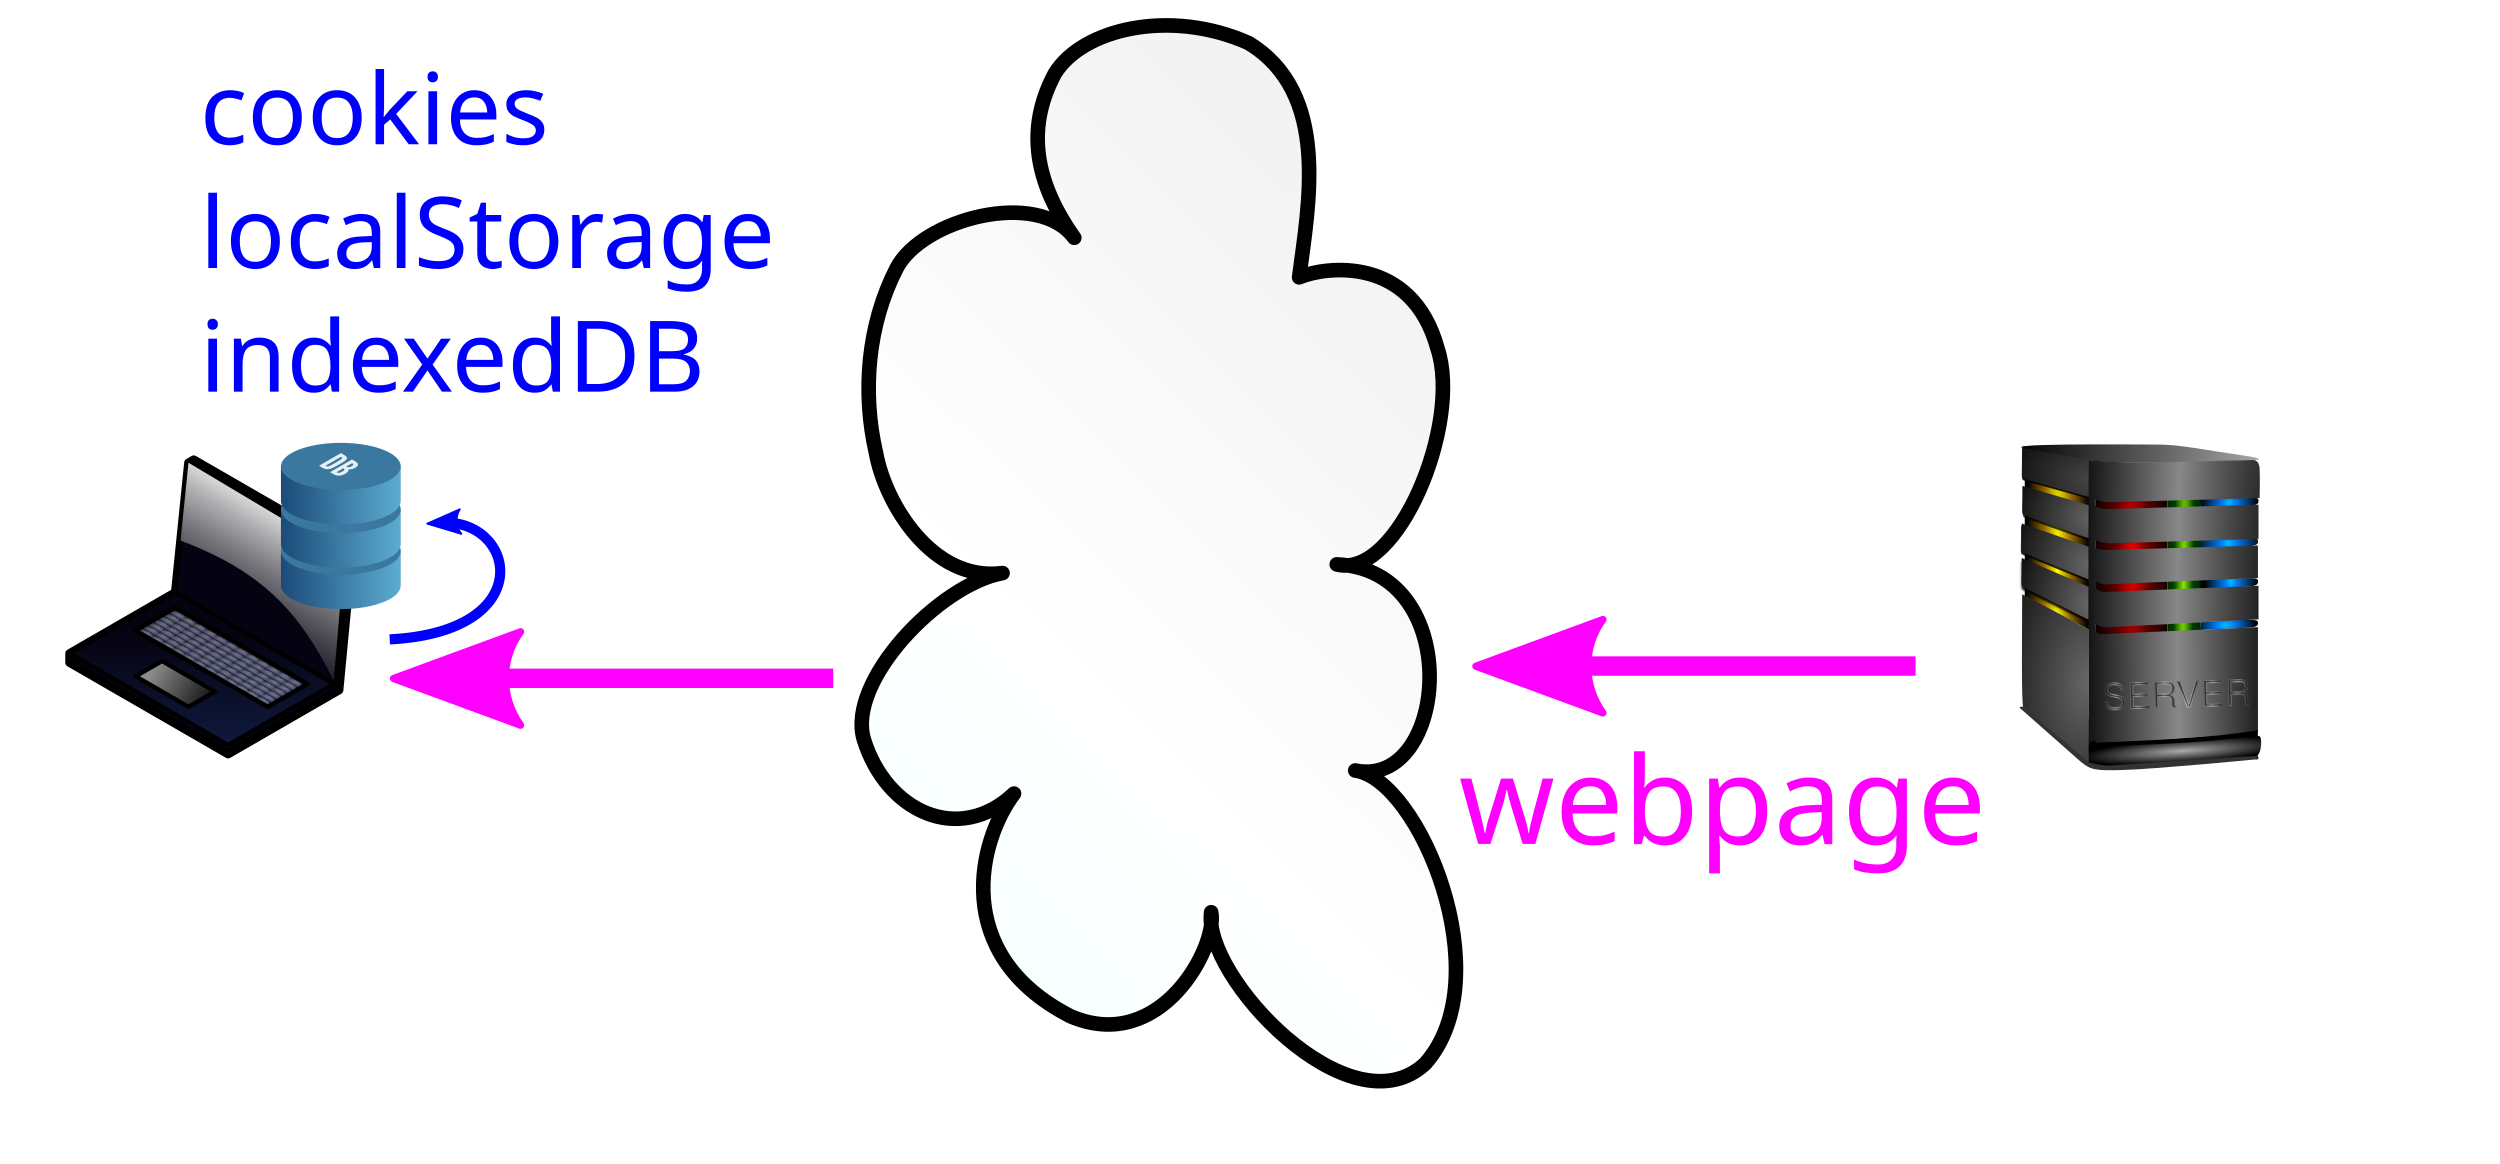
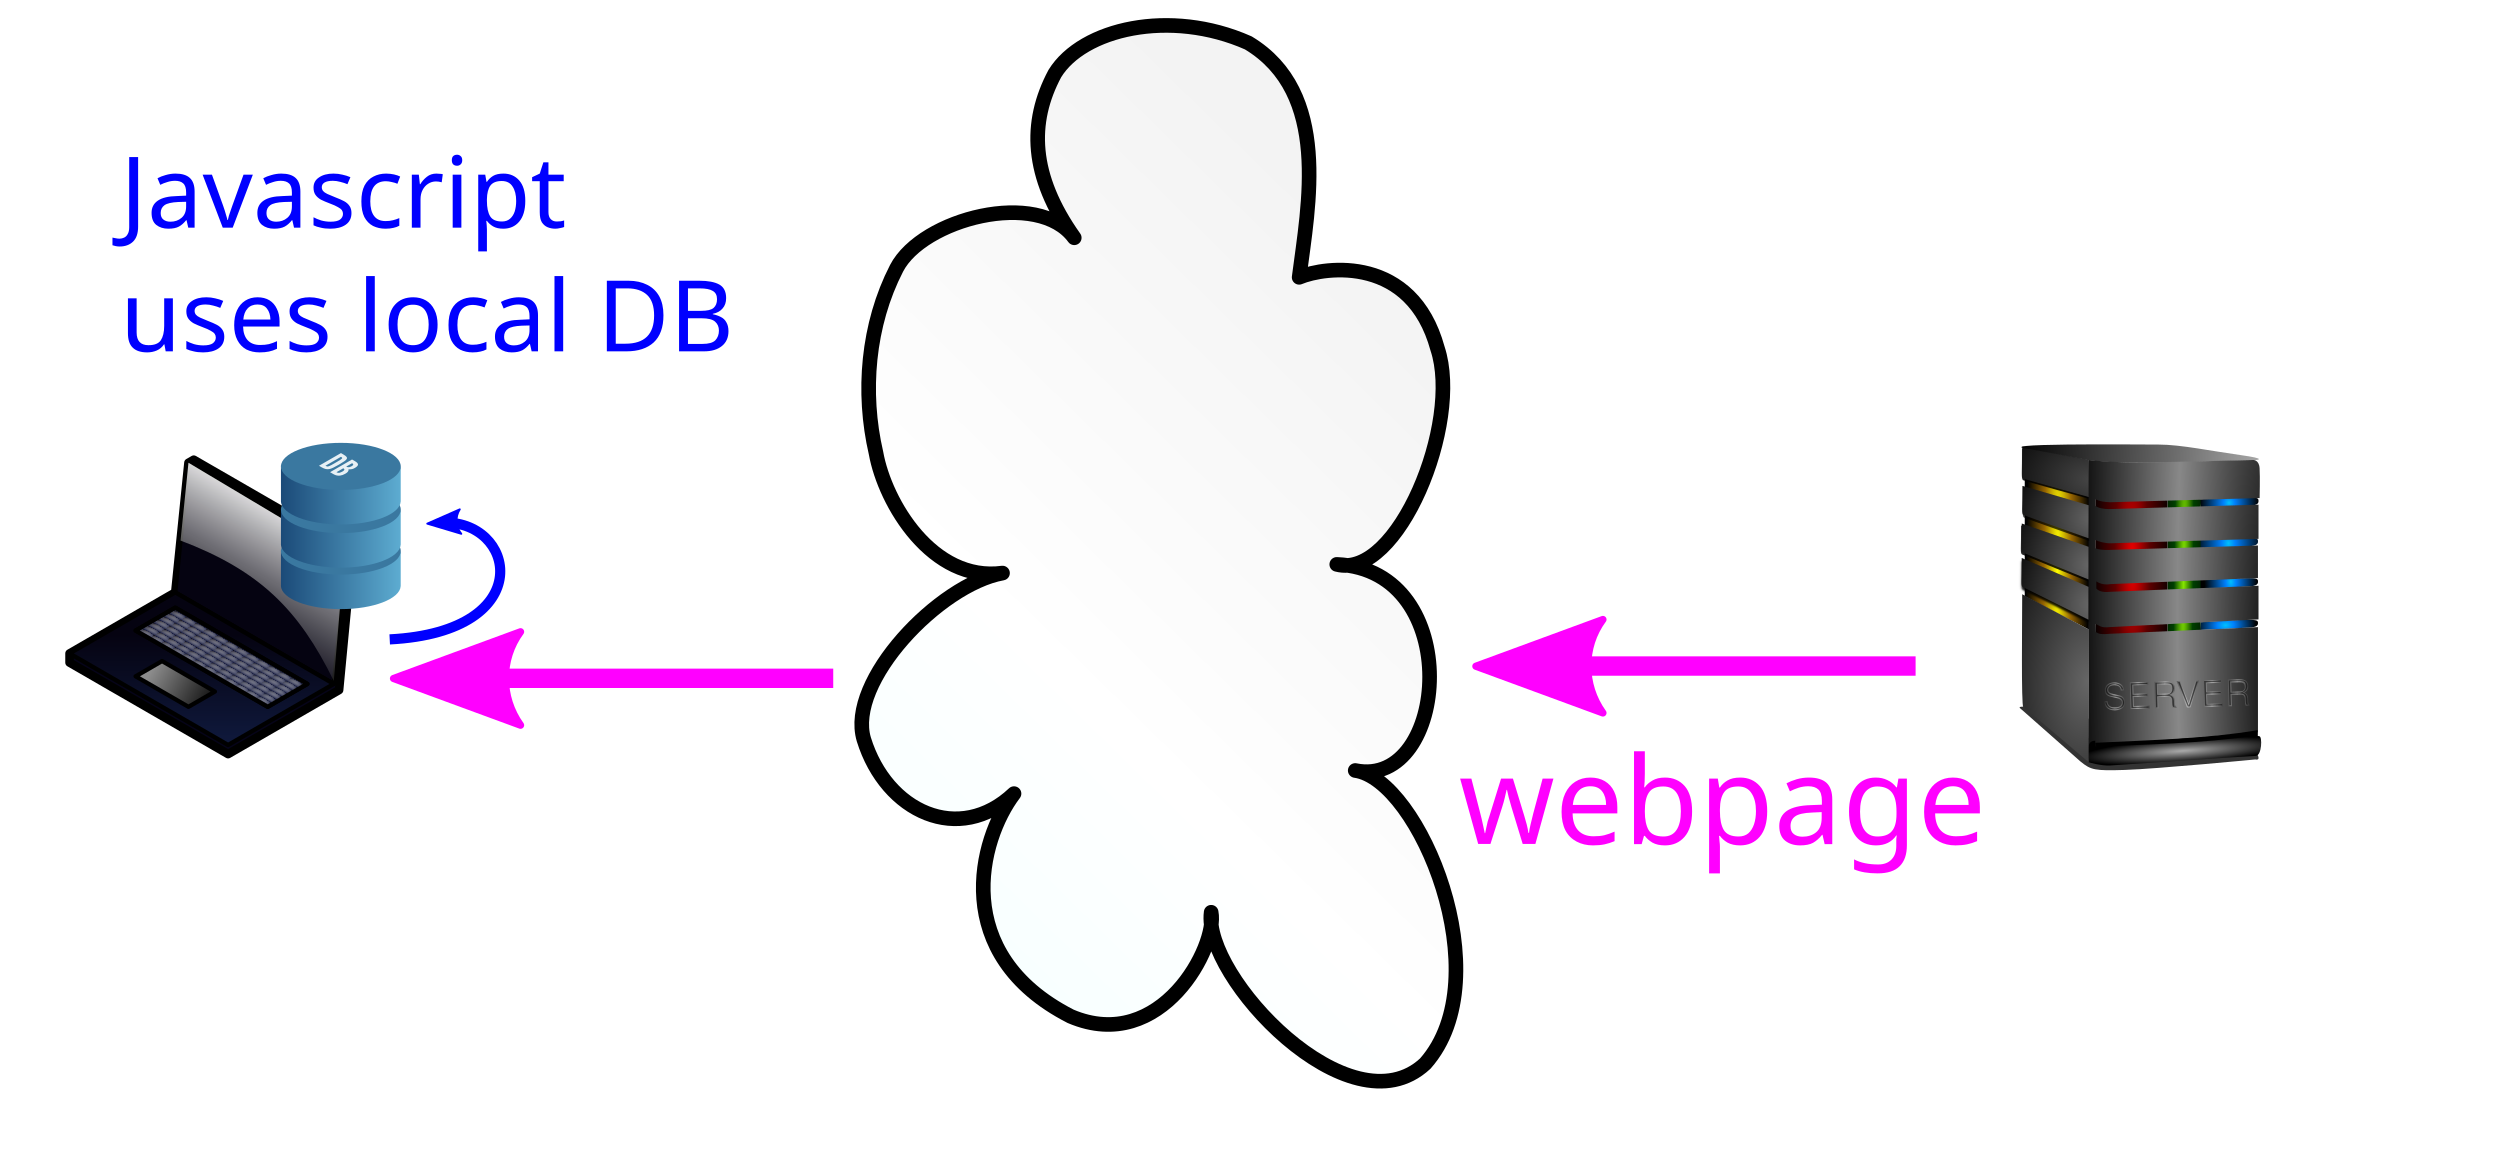
<svg xmlns="http://www.w3.org/2000/svg" xmlns:xlink="http://www.w3.org/1999/xlink" width="184.279mm" height="85.78mm" viewBox="0 0 184.279 85.78" version="1.1" id="svg1294">
  <defs id="defs1288">
    <marker orient="auto" refY="0.0" refX="0.0" id="Arrow2Lend" style="overflow:visible;">
      <path id="path4853" style="fill-rule:evenodd;stroke-width:0.625;stroke-linejoin:round;stroke:#0000ff;stroke-opacity:1;fill:#0000ff;fill-opacity:1" d="M 8.719,4.034 L -2.207,0.016 L 8.719,-4.002 C 6.973,-1.63 6.983,1.616 8.719,4.034 z " transform="scale(1.1) rotate(180) translate(1,0)" />
    </marker>
    <marker orient="auto" refY="0.0" refX="0.0" id="Arrow2Mend" style="overflow:visible;">
      <path id="path4859" style="fill-rule:evenodd;stroke-width:0.625;stroke-linejoin:round;stroke:#0000ff;stroke-opacity:1;fill:#0000ff;fill-opacity:1" d="M 8.719,4.034 L -2.207,0.016 L 8.719,-4.002 C 6.973,-1.63 6.983,1.616 8.719,4.034 z " transform="scale(0.6) rotate(180) translate(0,0)" />
    </marker>
    <marker style="overflow:visible" id="marker5420" refX="0" refY="0" orient="auto">
      <path transform="scale(-0.6)" d="M 8.719,4.034 -2.207,0.016 8.719,-4.002 c -1.745,2.372 -1.735,5.617 -6e-7,8.035 z" style="fill:#0000ff;fill-opacity:1;fill-rule:evenodd;stroke:#0000ff;stroke-width:0.625;stroke-linejoin:round;stroke-opacity:1" id="path5418" />
    </marker>
    <marker orient="auto" refY="0" refX="0" id="Arrow2Send" style="overflow:visible">
      <path id="path4865" style="fill:#0000ff;fill-opacity:1;fill-rule:evenodd;stroke:#0000ff;stroke-width:0.625;stroke-linejoin:round;stroke-opacity:1" d="M 8.719,4.034 -2.207,0.016 8.719,-4.002 c -1.745,2.372 -1.735,5.617 -6e-7,8.035 z" transform="matrix(-0.3,0,0,-0.3,0.69,0)" />
    </marker>
    <linearGradient id="linearGradient30038" y2="737.02" gradientUnits="userSpaceOnUse" x2="470" gradientTransform="matrix(0.47131,0,0,0.47131,8046.6,409.49)" y1="737.02" x1="175.72">
      <stop id="stop12003" stop-color="#1b4a78" offset="0" />
      <stop id="stop12005" stop-color="#5dacd1" offset="1" />
    </linearGradient>
    <linearGradient id="linearGradient854" y2="25.732" gradientUnits="userSpaceOnUse" y1="79.134" gradientTransform="matrix(0,-1.141871,0.6509259,0,71.63098,90.33182)" x2="-31.204" x1="64.419">
      <stop id="stop913" style="stop-color:#f3f3f3" offset="0" />
      <stop id="stop855" style="stop-color:#ffffff" offset=".377" />
      <stop id="stop914" style="stop-color:#e6ffff" offset="1" />
    </linearGradient>
    <radialGradient id="radialGradient18549" gradientUnits="userSpaceOnUse" cy="359.04" cx="-141.51" gradientTransform="matrix(0.18271,-17.529,0.96833,0.010096,-589.8,-2081.9)" r="15.346">
      <stop id="stop14248" style="stop-color:#ffff00" offset="0" />
      <stop id="stop14254" style="stop-color:#986601" offset=".434" />
      <stop id="stop14250" style="stop-color:#000000" offset="1" />
    </radialGradient>
    <radialGradient id="radialGradient18546" xlink:href="#linearGradient17308" gradientUnits="userSpaceOnUse" cy="292.56" cx="-147.58" gradientTransform="matrix(1,0,0,1.0316,-38.644,68.261)" r="14.04" />
    <linearGradient id="linearGradient17308">
      <stop id="stop17310" style="stop-color:#00c0fc" offset="0" />
      <stop id="stop17312" style="stop-color:#0080fc" offset=".196" />
      <stop id="stop17314" style="stop-color:#000000" offset="1" />
    </linearGradient>
    <radialGradient id="radialGradient18543" xlink:href="#linearGradient17308" gradientUnits="userSpaceOnUse" cy="311.83" cx="-147.83" gradientTransform="matrix(1.1674,-0.029862,0.040228,1.5726,-26.448,-105.45)" r="14.04" />
    <radialGradient id="radialGradient18540" xlink:href="#linearGradient17308" gradientUnits="userSpaceOnUse" cy="331.56" cx="-125.82" gradientTransform="matrix(-0.89999,0.048949,-0.078972,-1.452,-272.44,895.22)" r="14.04" />
    <radialGradient id="radialGradient18537" gradientUnits="userSpaceOnUse" cy="351.64" cx="-149.23" gradientTransform="matrix(1.0544,-0.043288,0.030509,0.74313,-41.254,160.6)" r="13.806">
      <stop id="stop17298" style="stop-color:#00c0fc" offset="0" />
      <stop id="stop17304" style="stop-color:#0080fc" offset=".277" />
      <stop id="stop17300" style="stop-color:#000000" offset="1" />
    </radialGradient>
    <radialGradient id="radialGradient18534" gradientUnits="userSpaceOnUse" cy="412.35" cx="-189.47" gradientTransform="matrix(1.178,-0.078134,0.0094385,0.1424,10.848,414.69)" r="41.651">
      <stop id="stop17290" style="stop-color:#aaaaaa" offset="0" />
      <stop id="stop17292" style="stop-color:#000000" offset="1" />
    </radialGradient>
    <filter style="color-interpolation-filters:sRGB" id="filter14262">
      <feGaussianBlur id="feGaussianBlur14264" stdDeviation="0.34" />
    </filter>
    <radialGradient id="radialGradient18530" gradientUnits="userSpaceOnUse" cy="324.37" cx="-130.23" gradientTransform="matrix(0.15995,-2.1979,3.1554,0.22963,-1254.4,-1.7423)" r="15.963">
      <stop id="stop13408" style="stop-color:#464646" offset="0" />
      <stop id="stop13410" style="stop-color:#000000" offset="1" />
    </radialGradient>
    <linearGradient id="linearGradient18527" y2="371.94" gradientUnits="userSpaceOnUse" x2="500.93" gradientTransform="matrix(0.68832,0,0,0.68832,-506.69,93.124)" y1="362.3" x1="318.78">
      <stop id="stop13442" stop-color="#4d4d4d" style="stop-color:#000000" offset="0" />
      <stop id="stop13444" stop-color="#b4b4b4" offset="1" />
    </linearGradient>
    <radialGradient id="radialGradient18524" gradientUnits="userSpaceOnUse" cy="368.74" cx="-75.592" gradientTransform="matrix(0.50981,-45.409,1.7358,0.019487,-809.4,-3033.9)" r="7.886">
      <stop id="stop14236" style="stop-color:#88e800" offset="0" />
      <stop id="stop14242" style="stop-color:#004000" offset=".336" />
      <stop id="stop14238" style="stop-color:#000000" offset="1" />
    </radialGradient>
    <radialGradient id="radialGradient18521" gradientUnits="userSpaceOnUse" cy="363.12" cx="-101.24" gradientTransform="matrix(1.1262,-0.0094613,0.0589,7.0108,-139.67,-2148.9)" r="17.211">
      <stop id="stop14216" style="stop-color:#f40000" offset="0" />
      <stop id="stop14244" style="stop-color:#5c0000" offset=".434" />
      <stop id="stop14218" style="stop-color:#000000" offset="1" />
    </radialGradient>
    <radialGradient id="radialGradient18518" gradientUnits="userSpaceOnUse" cy="434.29" cx="-78.293" gradientTransform="matrix(-0.26975,-17.278,2.4341,-0.037973,-1239,-874.72)" r="40.849">
      <stop id="stop13434" style="stop-color:#000000" offset="0" />
      <stop id="stop13436" style="stop-color:#888888" offset=".5" />
      <stop id="stop13438" style="stop-color:#000000" offset="1" />
    </radialGradient>
    <filter style="color-interpolation-filters:sRGB" id="filter14274">
      <feGaussianBlur id="feGaussianBlur14276" stdDeviation="0.344" />
    </filter>
    <radialGradient id="radialGradient18514" xlink:href="#linearGradient13414" gradientUnits="userSpaceOnUse" cy="343.33" cx="-128.03" gradientTransform="matrix(-0.055743,-2.5758,2.7847,-0.060264,-1214,68.43)" r="15.832" />
    <linearGradient id="linearGradient13414">
      <stop id="stop13416" style="stop-color:#666666" offset="0" />
      <stop id="stop13430" style="stop-color:#333333" offset=".5" />
      <stop id="stop13418" style="stop-color:#000000" offset="1" />
    </linearGradient>
    <filter style="color-interpolation-filters:sRGB" id="filter14286">
      <feGaussianBlur id="feGaussianBlur14288" stdDeviation="0.297" />
    </filter>
    <radialGradient id="radialGradient18510" xlink:href="#linearGradient13414" gradientUnits="userSpaceOnUse" cy="362.38" cx="-127.8" gradientTransform="matrix(0.047757,-3.1357,2.752,0.041914,-1244,-16.34)" r="15.97" />
    <filter style="color-interpolation-filters:sRGB" id="filter14314">
      <feGaussianBlur id="feGaussianBlur14316" stdDeviation="0.683" />
    </filter>
    <radialGradient id="radialGradient18506" xlink:href="#linearGradient13414" gradientUnits="userSpaceOnUse" cy="382.7" cx="-137.59" gradientTransform="matrix(0.0058138,-3.4649,2.7133,0.0045528,-1290.2,-59.893)" r="15.97" />
    <radialGradient id="radialGradient18503" xlink:href="#linearGradient13414" gradientUnits="userSpaceOnUse" cy="419.86" cx="-131.75" gradientTransform="matrix(0.36637,-6.3693,3.5179,0.20236,-1682.1,-469.14)" r="15.965" />
    <linearGradient id="linearGradient18499" y2="387.13" xlink:href="#linearGradient17870" gradientUnits="userSpaceOnUse" x2="-207.22" gradientTransform="translate(-38.644,77.517)" y1="387.28" x1="-196.58" />
    <linearGradient id="linearGradient17870">
      <stop id="stop17872" style="stop-color:#333333" offset="0" />
      <stop id="stop17878" style="stop-color:#eeeeee" offset=".5" />
      <stop id="stop17874" style="stop-color:#333333" offset="1" />
    </linearGradient>
    <linearGradient id="linearGradient18496" y2="384.3" xlink:href="#linearGradient17870" gradientUnits="userSpaceOnUse" x2="-185.41" gradientTransform="translate(-38.644,77.517)" y1="384.3" x1="-196.57" />
    <linearGradient id="linearGradient18493" y2="384.01" xlink:href="#linearGradient17870" gradientUnits="userSpaceOnUse" x2="-172.62" gradientTransform="translate(-38.644,77.517)" y1="383.94" x1="-183.88" />
    <linearGradient id="linearGradient18490" y2="380.14" xlink:href="#linearGradient17870" gradientUnits="userSpaceOnUse" x2="-161.48" gradientTransform="translate(-38.644,77.517)" y1="379.99" x1="-172.43" />
    <linearGradient id="linearGradient18487" y2="382.86" xlink:href="#linearGradient17870" gradientUnits="userSpaceOnUse" x2="-150.27" gradientTransform="translate(-38.644,77.517)" y1="382.86" x1="-161.12" />
    <linearGradient id="linearGradient18484" y2="383.03" xlink:href="#linearGradient17870" gradientUnits="userSpaceOnUse" x2="-137.63" gradientTransform="translate(-38.644,77.517)" y1="383.03" x1="-149.58" />
    <linearGradient id="linearGradient3725" y2="1070.1" gradientUnits="userSpaceOnUse" x2="583.03" y1="909.61" x1="583.03">
      <stop id="stop3721" stop-color="#050311" offset="0" />
      <stop id="stop3723" stop-color="#121f48" offset="1" />
    </linearGradient>
    <linearGradient id="linearGradient3733" y2="981.5" gradientUnits="userSpaceOnUse" x2="552.35" y1="946.06" x1="490.98">
      <stop id="stop3283" stop-color="#8c8c8c" offset="0" />
      <stop id="stop3285" stop-color="#1d1d1d" offset="1" />
    </linearGradient>
    <linearGradient id="linearGradient3717" y2="910.63" gradientUnits="userSpaceOnUse" x2="552.35" y1="751.18" x1="644.4">
      <stop id="stop3713" stop-color="#fff" offset="0" />
      <stop id="stop3715" stop-color="#a9a9a7" stop-opacity="0" offset="1" />
    </linearGradient>
    <linearGradient id="linearGradient3741" y2="912.4" xlink:href="#linearGradient3743" spreadMethod="repeat" gradientUnits="userSpaceOnUse" x2="512.46" y1="901.77" x1="506.32" />
    <linearGradient id="linearGradient3743">
      <stop id="stop3745" stop-color="#fff" stop-opacity="0" offset="0" />
      <stop id="stop3747" stop-color="#161b3f" offset="1" />
    </linearGradient>
    <linearGradient id="linearGradient3751" y2="907.09" xlink:href="#linearGradient3743" spreadMethod="repeat" gradientUnits="userSpaceOnUse" x2="509.39" gradientTransform="translate(2e-6,2.4e-5)" y1="901.77" x1="512.46" />
    <marker orient="auto" refY="0" refX="0" id="Arrow2Send-8" style="overflow:visible">
      <path id="path4865-1" style="fill:#0000ff;fill-opacity:1;fill-rule:evenodd;stroke:#0000ff;stroke-width:0.625;stroke-linejoin:round;stroke-opacity:1" d="M 8.719,4.034 -2.207,0.016 8.719,-4.002 c -1.745,2.372 -1.735,5.617 -6e-7,8.035 z" transform="matrix(-0.3,0,0,-0.3,0.69,0)" />
    </marker>
    <marker orient="auto" refY="0" refX="0" id="Arrow2Send-8-3" style="overflow:visible">
      <path id="path4865-1-3" style="fill:#0000ff;fill-opacity:1;fill-rule:evenodd;stroke:#0000ff;stroke-width:0.625;stroke-linejoin:round;stroke-opacity:1" d="M 8.719,4.034 -2.207,0.016 8.719,-4.002 c -1.745,2.372 -1.735,5.617 -6e-7,8.035 z" transform="matrix(-0.3,0,0,-0.3,0.69,0)" />
    </marker>
    <marker orient="auto" refY="0" refX="0" id="Arrow2Mend-9-7-8" style="overflow:visible">
      <path id="path4859-8-0-4" style="fill:#ff00ff;fill-opacity:1;fill-rule:evenodd;stroke:#ff00ff;stroke-width:0.625;stroke-linejoin:round;stroke-opacity:1" d="M 8.719,4.034 -2.207,0.016 8.719,-4.002 c -1.745,2.372 -1.735,5.617 -6e-7,8.035 z" transform="scale(-0.6)" />
    </marker>
    <marker orient="auto" refY="0" refX="0" id="Arrow2Mend-9-7-8-1" style="overflow:visible">
      <path id="path4859-8-0-4-6" style="fill:#ff00ff;fill-opacity:1;fill-rule:evenodd;stroke:#ff00ff;stroke-width:0.625;stroke-linejoin:round;stroke-opacity:1" d="M 8.719,4.034 -2.207,0.016 8.719,-4.002 c -1.745,2.372 -1.735,5.617 -6e-7,8.035 z" transform="scale(-0.6)" />
    </marker>
    <linearGradient xlink:href="#linearGradient30038" id="linearGradient1897" gradientUnits="userSpaceOnUse" gradientTransform="matrix(0.47131,0,0,0.47131,8046.6,409.49)" x1="175.72" y1="737.02" x2="470" y2="737.02" />
    <linearGradient xlink:href="#linearGradient30038" id="linearGradient9545" gradientUnits="userSpaceOnUse" gradientTransform="matrix(0.47131,0,0,0.47131,8046.6,409.49)" x1="175.72" y1="737.02" x2="470" y2="737.02" />
    <linearGradient xlink:href="#linearGradient30038" id="linearGradient9547" gradientUnits="userSpaceOnUse" gradientTransform="matrix(0.47131,0,0,0.47131,8046.6,409.49)" x1="175.72" y1="737.02" x2="470" y2="737.02" />
  </defs>
  <g id="layer1" transform="translate(-31.75294,-8.211927)">
    <path id="path853" style="fill:url(#linearGradient854);fill-rule:evenodd;stroke:#000000;stroke-width:1.078;stroke-linejoin:round" d="m 105.65,50.455 c -4.664,0.844 -11.5,7.984 -10.222,12.261 1.659,5.356 7.026,7.823 11.07,3.995 -2.572,3.387 -4.784,11.836 4.175,16.416 6.675,2.843 10.851,-5.208 10.357,-7.671 -0.636,4.713 10.241,16.325 15.782,11.154 5.631,-6.37 -0.458,-20.962 -5.163,-21.603 6.878,1.421 8.199,-14.791 -1.361,-15.193 4.482,1.157 9.253,-10.411 7.427,-15.911 -1.887,-6.893 -8.257,-6.064 -10.2,-5.249 0.68,-5.302 2.366,-13.603 -3.748,-17.28 -5.777,-2.562 -12.231,-1.039 -14.26,2.26 -1.92,3.595 -1.82,7.523 1.431,12.105 -2.655,-3.636 -11.216,-1.393 -13.098,2.25 -2.136,4.152 -2.553,9.141 -1.514,13.622 0.663,3.692 4.157,9.535 9.322,8.842 z" />
    <g id="layer1-5" transform="matrix(0.06346715,0,0,0.06346715,11.95251,-2.766893)" style="fill-rule:evenodd">
      <path id="path3222" d="m 537,706.89 -6.13,3.54 -15.35,150.59 -122.74,70.87 v 10.63 L 576.9,1048.8 705.78,974.41 721.12,813.19 Z" style="fill:#050318;stroke:#000000;stroke-width:10;stroke-linecap:round;stroke-linejoin:round" />
      <path id="path3216" d="M 515.52,861.02 699.64,967.32 714.98,816.73 530.87,710.43 Z" style="fill:#050311;stroke:#000000;stroke-width:5;stroke-linecap:round;stroke-linejoin:round" />
      <path id="path3218" d="M 699.64,967.32 515.52,861.02 392.78,931.89 576.9,1038.2 Z" style="fill:url(#linearGradient3725);stroke:#000000;stroke-width:5;stroke-linecap:round;stroke-linejoin:round" />
      <path id="path3224" d="m 530.87,993.9 30.68,-17.72 -61.37,-35.43 -30.69,17.71 z" style="fill:url(#linearGradient3733);stroke:#000000;stroke-width:5;stroke-linecap:round;stroke-linejoin:round" />
      <path id="path3709" d="m 521.66,800.79 c 92.06,34.96 137.33,80.16 177.98,162.99 L 711.91,818.5 530.87,710.43 Z" style="fill:url(#linearGradient3717)" />
      <path id="path3226" d="m 515.52,878.74 -46.03,26.57 153.43,88.59 46.03,-26.58 z" style="fill:url(#linearGradient3741);stroke:#000000;stroke-width:5;stroke-linecap:round;stroke-linejoin:round" />
      <path id="path3749" d="m 515.52,878.74 -46.03,26.57 153.43,88.59 46.03,-26.58 z" style="fill:url(#linearGradient3751);stroke:#000000;stroke-width:5;stroke-linecap:round;stroke-linejoin:round" />
    </g>
    <g id="g18552" transform="matrix(0.1547279,0,0,0.1547279,224.8735,-11.97858)">
      <path id="path15769" d="m -284.28,467.14 c -2.64,0.017 -1.638,0.608 -0.927,1.227 l 28.231,24.916 c 4.936,4.049 6.797,4.461 21.072,4.001 15.495,-0.499 62.26,-5.001 62.26,-5.001 0,0 2.5,0.75 1,-2.25 -1.5,-3.001 -111.64,-22.892 -111.64,-22.892 z" style="fill:#333333;fill-rule:evenodd" />
      <path id="path15771" d="m -283.55,358.25 v 56.322 l 30.593,15.843 0.099,-63.247 -30.692,-8.917 z" style="fill:url(#radialGradient18549);fill-rule:evenodd" />
      <path id="path15773" d="m -200.27,368.31 c 0.699,0 15.615,-0.814 23.441,-0.831 3.996,-0.009 4.556,0.402 4.622,1.341 0.085,1.21 0.015,2.423 -4.657,2.659 -3.607,0.183 -9.903,0.53 -22.938,1.196 l -0.468,-4.366 z" style="fill:url(#radialGradient18546);fill-rule:evenodd" />
      <path id="path15775" d="m -200.51,387.58 c 0.699,0 15.615,-0.814 23.441,-0.831 3.996,-0.009 4.556,0.402 4.622,1.341 0.085,1.21 0.015,2.423 -4.657,2.659 -3.607,0.183 -9.903,0.53 -22.938,1.196 l -0.468,-4.366 z" style="fill:url(#radialGradient18543);fill-rule:evenodd" />
      <path id="path15777" d="m -200.51,406.73 c 0.699,0 15.615,-0.814 23.441,-0.831 3.996,-0.009 4.556,0.402 4.622,1.341 0.085,1.209 0.015,2.423 -4.657,2.659 -3.607,0.183 -9.903,0.53 -22.938,1.196 l -0.468,-4.366 z" style="fill:url(#radialGradient18540);fill-rule:evenodd" />
      <path id="path15779" d="m -199.78,426.9 c 0.699,0 14.884,-1.096 22.709,-1.112 3.996,-0.008 4.556,0.374 4.622,1.246 0.085,1.124 0.015,2.252 -4.657,2.472 -3.607,0.17 -9.903,0.493 -22.938,1.112 l 0.264,-3.719 z" style="fill:url(#radialGradient18537);fill-rule:evenodd" />
      <path id="path15781" d="m -252.96,481.79 c 5.253,-2.127 6.292,-0.912 2.988,3.748 l 77.388,-6.103 c 0,0 -0.763,1.78 0.763,1.78 1.526,0 1.271,9.408 -1.78,9.408 -3.051,0 -69.28,4.554 -69.28,4.554 -4.244,0.261 -10.244,-1.542 -10.244,-1.585 6.4e-4,-1.996 -2.545,-10.786 0.162,-11.803 z" style="fill:url(#radialGradient18534);fill-rule:evenodd" />
      <path id="path15783" style="opacity:0.901;fill:#000000;fill-rule:evenodd;filter:url(#filter14262)" d="m -284.81,344.02 c 0,11.562 -0.526,14.715 0.526,15.241 1.051,0.526 31.27,8.835 31.27,8.835 l -0.2,-17.836 -31.595,-6.24 z" />
      <path id="path15785" d="m -284.65,343.25 c 0,11.562 -0.526,14.715 0.526,15.241 1.051,0.526 31.27,8.835 31.27,8.835 l -0.2,-17.836 -31.595,-6.24 z" style="fill:url(#radialGradient18530);fill-rule:evenodd" />
      <path id="path15787" d="m -279.93,344.64 24.963,4.73 c 0,0 5.255,1.577 28.642,1.577 23.387,0 53.079,-1.314 53.079,-1.314 0,0 5.781,-0.526 -7.62,-2.365 -13.401,-1.839 -28.379,-4.993 -38.89,-4.993 -10.511,0 -85.662,-0.788 -60.174,2.365 z" style="fill:url(#linearGradient18527);fill-rule:evenodd" />
      <path id="path15789" d="m -199.78,366.18 v 71.992 l -15.772,-1.577 v -71.992 z" style="fill:url(#radialGradient18524)" />
      <rect id="rect15791" style="fill:url(#radialGradient18521)" height="71.999" width="34.422" y="364.61" x="-249.97" />
      <path id="path15793" d="m -253.13,349.62 c 0,0 9.515,1.145 22.916,1.145 13.401,0 55.393,-1.136 55.393,-1.136 0,0 2.89,-0.263 3.153,3.942 0.263,4.204 0,14.19 0,14.19 l -71.207,1.993 c -2.89,-0.106 -4.993,-0.411 -7.095,-1.468 v 3.153 c 1.664,1.193 4.117,1.597 6.832,1.577 l 70.946,-2.102 v 16.292 l -70.422,2.102 c -2.644,0.077 -5.84,-0.858 -7.357,-1.577 v 3.942 c 1.462,0.611 3.754,0.94 7.095,0.788 l 70.422,-2.102 v 15.503 l -70.161,2.89 c -2.65,0.438 -5.128,-0.073 -6.832,-1.314 v 3.416 c 0.856,1.017 2.649,1.96 6.306,1.577 l 70.946,-2.89 v 16.029 l -70.946,3.679 c -4.27,0.453 -4.569,-0.691 -6.832,-1.577 l 0.263,3.942 c 1.868,0.993 2.442,1.188 7.095,0.788 l 70.161,-3.153 v 50.188 l -70.946,5.781 -6.569,0.788 v -2.628 c -1.835,-0.064 -3.362,0.871 -3.275,4.268 l 0.117,-138.02 z" style="fill:url(#radialGradient18518);fill-rule:evenodd" />
      <path id="path15795" style="opacity:0.753;fill:#000000;fill-rule:evenodd;filter:url(#filter14274)" d="m -284.35,363.21 c 0,11.562 -0.526,13.338 0.526,13.864 1.051,0.526 30.97,11.099 30.97,11.099 l 0.036,-15.767 -31.532,-9.197 z" />
      <path id="path15797" d="m -284.65,361.98 c 0,11.562 -0.526,13.338 0.526,13.864 1.051,0.526 30.97,11.099 30.97,11.099 l 0.036,-15.767 -31.532,-9.197 z" style="fill:url(#radialGradient18514);fill-rule:evenodd" />
      <path id="path15799" style="opacity:0.852;fill:#000000;fill-rule:evenodd;filter:url(#filter14286)" d="m -285.28,380.8 c 0,11.562 -0.526,13.338 0.526,13.864 1.051,0.526 31.269,12.801 31.269,12.801 l 0.013,-15.569 -31.808,-11.096 z" />
      <path id="path15801" d="m -284.97,379.88 c 0,11.562 -0.526,13.338 0.526,13.864 1.051,0.526 31.269,12.801 31.269,12.801 l 0.013,-15.569 -31.808,-11.096 z" style="fill:url(#radialGradient18510);fill-rule:evenodd" />
      <path id="path15803" style="opacity:0.922;fill:#000000;fill-rule:evenodd;filter:url(#filter14314)" d="m -284.99,397.69 c 0,11.562 -0.526,13.338 0.526,13.864 1.051,0.526 31.269,15.555 31.269,15.555 l 0.013,-15.668 -31.808,-13.751 z" />
      <path id="path15805" d="m -284.99,396.3 c 0,11.562 -0.526,13.338 0.526,13.864 1.051,0.526 31.269,15.555 31.269,15.555 l 0.013,-15.668 -31.808,-13.751 z" style="fill:url(#radialGradient18506);fill-rule:evenodd" />
      <path id="path15807" d="m -284.76,413.58 c 0,11.562 -0.526,53.285 0.526,53.81 1.051,0.526 31.115,26.205 31.115,26.205 l 0.159,-63.183 -31.799,-16.832 z" style="fill:url(#radialGradient18503);fill-rule:evenodd" />
      <path id="path15809" d="m -249.97,484.35 c 26.544,-1.285 53.016,-1.933 77.331,-6.003 l 0.111,2.545 c -28.455,3.925 -51.998,4.151 -77.441,5.339 V 484.35 Z" style="fill:#000000;fill-rule:evenodd" />
      <path id="path17682" style="opacity:0.543;fill:url(#linearGradient18499)" d="m -240.45,467.47 c 0.651,-0.018 1.2,-0.109 1.649,-0.273 0.449,-0.164 0.774,-0.371 0.977,-0.62 0.214,-0.25 0.358,-0.493 0.433,-0.727 0.086,-0.247 0.125,-0.503 0.118,-0.771 -0.027,-0.964 -0.825,-1.628 -2.393,-1.991 l -3.178,-0.748 c -1.673,-0.383 -2.532,-1.347 -2.575,-2.893 -0.032,-1.15 0.343,-2.068 1.126,-2.752 0.794,-0.697 1.889,-1.065 3.283,-1.104 1.464,-0.041 2.612,0.275 3.445,0.95 0.832,0.663 1.272,1.615 1.319,2.858 l -1.534,0.043 c -0.035,-0.825 -0.331,-1.45 -0.89,-1.876 -0.559,-0.438 -1.343,-0.642 -2.354,-0.614 -0.86,0.024 -1.545,0.241 -2.057,0.651 -0.5,0.409 -0.741,0.934 -0.723,1.573 0.014,0.488 0.181,0.867 0.503,1.137 0.322,0.27 0.869,0.499 1.641,0.686 l 3.213,0.764 c 0.866,0.208 1.54,0.585 2.02,1.129 0.492,0.544 0.749,1.206 0.771,1.984 0.009,0.337 -0.028,0.675 -0.111,1.015 -0.072,0.328 -0.219,0.675 -0.442,1.041 -0.223,0.355 -0.51,0.671 -0.863,0.949 -0.353,0.277 -0.829,0.512 -1.428,0.703 -0.588,0.191 -1.259,0.297 -2.014,0.318 -0.476,0.013 -0.936,-0.014 -1.38,-0.083 -0.432,-0.058 -0.877,-0.179 -1.336,-0.364 -0.459,-0.196 -0.855,-0.447 -1.19,-0.751 -0.334,-0.316 -0.62,-0.738 -0.855,-1.267 -0.224,-0.529 -0.352,-1.141 -0.383,-1.838 l 1.534,-0.043 0.002,0.087 c 0.01,0.36 0.072,0.696 0.185,1.006 0.125,0.31 0.314,0.613 0.566,0.908 0.264,0.295 0.643,0.528 1.136,0.701 0.504,0.16 1.099,0.231 1.785,0.211" />
      <path id="path17684" style="opacity:0.543;fill:url(#linearGradient18496)" d="m -231.71,462.46 0.122,4.357 7.493,-0.21 0.04,1.429 -9.114,0.256 -0.357,-12.704 8.8,-0.247 0.04,1.429 -7.18,0.202 0.114,4.06 6.918,-0.194 0.04,1.429 -6.918,0.194" />
      <path id="path17686" style="opacity:0.543;fill:url(#linearGradient18493)" d="m -213.93,461.48 c 0.376,0.152 0.69,0.335 0.94,0.549 0.262,0.214 0.449,0.458 0.561,0.734 0.124,0.276 0.207,0.535 0.249,0.778 0.042,0.243 0.067,0.533 0.077,0.87 0.003,0.105 10e-4,0.256 -0.005,0.454 0.006,0.198 0.01,0.343 0.012,0.436 0.013,0.476 0.077,0.876 0.191,1.198 0.114,0.322 0.324,0.584 0.632,0.784 l 0.011,0.401 -1.969,0.055 c -0.247,-0.528 -0.383,-1.216 -0.407,-2.064 l -0.032,-1.133 c -0.022,-0.778 -0.206,-1.343 -0.553,-1.694 -0.347,-0.362 -0.881,-0.533 -1.601,-0.513 l -4.182,0.117 0.154,5.472 -1.621,0.045 -0.357,-12.704 5.855,-0.164 c 1.243,-0.035 2.204,0.235 2.883,0.808 0.69,0.562 1.05,1.389 1.081,2.481 0.02,0.72 -0.12,1.323 -0.42,1.808 -0.3,0.485 -0.8,0.912 -1.499,1.28 m 0.235,-2.814 c -0.024,-0.836 -0.26,-1.405 -0.711,-1.707 -0.45,-0.301 -1.065,-0.441 -1.843,-0.419 l -3.921,0.11 0.123,4.374 3.921,-0.11 c 0.86,-0.024 1.482,-0.216 1.867,-0.576 0.397,-0.36 0.585,-0.917 0.563,-1.673" />
      <path id="path17688" style="opacity:0.543;fill:url(#linearGradient18490)" d="m -204.56,467.49 -1.743,0.049 -4.922,-12.576 1.743,-0.049 4.031,10.647 3.218,-10.851 1.725,-0.048 -4.052,12.828" />
      <path id="path17690" style="opacity:0.543;fill:url(#linearGradient18487)" d="m -196.72,461.48 0.122,4.357 7.493,-0.21 0.04,1.429 -9.114,0.256 -0.357,-12.704 8.8,-0.247 0.04,1.429 -7.18,0.202 0.114,4.06 6.918,-0.194 0.04,1.429 -6.918,0.194" />
      <path id="path17692" style="opacity:0.543;fill:url(#linearGradient18484)" d="m -178.94,460.49 c 0.376,0.152 0.69,0.335 0.94,0.549 0.262,0.214 0.449,0.458 0.561,0.734 0.124,0.276 0.207,0.535 0.249,0.778 0.042,0.243 0.067,0.533 0.077,0.87 0.003,0.105 0.001,0.256 -0.005,0.454 0.006,0.198 0.01,0.343 0.012,0.436 0.013,0.476 0.077,0.876 0.191,1.198 0.114,0.322 0.324,0.584 0.632,0.784 l 0.011,0.401 -1.969,0.055 c -0.247,-0.528 -0.383,-1.216 -0.407,-2.064 l -0.032,-1.133 c -0.022,-0.778 -0.206,-1.343 -0.553,-1.694 -0.347,-0.362 -0.881,-0.533 -1.601,-0.513 l -4.182,0.117 0.154,5.472 -1.621,0.045 -0.357,-12.704 5.855,-0.164 c 1.243,-0.035 2.204,0.235 2.883,0.808 0.69,0.562 1.05,1.389 1.081,2.481 0.02,0.72 -0.12,1.323 -0.42,1.808 -0.3,0.485 -0.8,0.912 -1.499,1.28 m 0.235,-2.814 c -0.024,-0.836 -0.26,-1.405 -0.711,-1.707 -0.45,-0.301 -1.065,-0.441 -1.843,-0.419 l -3.921,0.11 0.123,4.374 3.921,-0.11 c 0.86,-0.024 1.482,-0.216 1.867,-0.576 0.397,-0.36 0.585,-0.917 0.563,-1.673" />
      <path id="path17730" d="m -224.54,467.6 v -0.536 l -7.451,0.209 -0.209,-5.216 7.034,-0.238 -0.06,-0.566 -6.974,0.209 -0.149,-4.799 7.243,-0.328 -0.06,-0.596 -7.928,0.268 0.387,11.773 z" style="opacity:0.543;fill:#000000" />
      <path id="path17728" d="m -210.5,455.42 0.749,-0.021 4.328,11.237 3.621,-11.466 0.687,-0.021 -3.767,11.882 -0.978,0.042 z" style="opacity:0.543;fill:#000000" />
      <path id="path17696" d="m -241.23,455.98 c -2.099,-0.003 -4.007,1.561 -3.624,3.916 0.345,2.121 3.11,2.347 4.773,2.588 2.222,0.321 3.516,1.073 3.258,3.167 -0.301,2.447 -3.624,2.655 -5.582,2.073 -1.173,-0.349 -2.028,-1.448 -2.173,-2.657 -0.24,-0.037 -0.598,-0.036 -0.598,-0.036 0.777,4.173 5.216,3.923 7.693,2.547 1.942,-1.141 1.517,-4.468 -0.537,-5.175 -1.931,-0.664 -4.552,-0.403 -5.905,-2.05 -1.199,-1.461 0.329,-3.523 2.05,-3.801 1.824,-0.295 4.277,0.305 4.538,2.388 0.29,0.052 0.616,-0.081 0.616,-0.081 -0.487,-2.105 -2.383,-2.876 -4.509,-2.879 z" style="opacity:0.543;fill:#000000" />
      <path id="path17700" d="m -221.32,455.74 c 0.107,3.908 0.322,11.725 0.322,11.725 l 0.666,-0.004 -0.182,-5.282 c 0,0 1.764,-0.146 2.705,-0.149 2.869,-0.021 3.829,-0.119 4.392,1.276 0.319,0.791 -0.152,2.418 0.519,3.936 l 0.796,-0.024 c -1.02,-0.723 0.849,-5.001 -2.629,-5.701 1.52,-0.433 2.16,-1.684 2.242,-3.143 -0.067,-1.353 -0.662,-2.708 -2.498,-2.733 -2.104,-0.114 -4.227,0.091 -6.335,0.1 z m 5.068,0.307 c 2.789,-0.087 2.937,0.803 3.041,2.442 0.104,2.884 -2.733,2.91 -2.733,2.91 l -4.576,0.131 c 0,0 -0.099,-3.573 -0.154,-5.359 1.474,-0.045 2.949,-0.082 4.423,-0.123 z" style="opacity:0.543;fill:#000000" />
      <path id="path17732" style="opacity:0.543;fill:#000000" d="m -186.35,454.65 c 0.107,3.908 0.322,11.725 0.322,11.725 l 0.666,-0.004 -0.182,-5.282 c 0,0 1.764,-0.146 2.705,-0.149 2.869,-0.021 3.829,-0.119 4.392,1.276 0.319,0.791 -0.152,2.418 0.519,3.936 l 0.796,-0.024 c -1.02,-0.723 0.849,-5.001 -2.629,-5.701 1.52,-0.433 2.16,-1.684 2.242,-3.143 -0.067,-1.353 -0.662,-2.708 -2.498,-2.733 -2.104,-0.114 -4.227,0.091 -6.335,0.1 z m 5.068,0.307 c 2.789,-0.087 2.937,0.803 3.041,2.442 0.104,2.884 -2.733,2.91 -2.733,2.91 l -4.576,0.131 c 0,0 -0.099,-3.573 -0.154,-5.359 1.474,-0.045 2.949,-0.082 4.423,-0.123 z" />
      <path id="path17734" style="opacity:0.543;fill:#000000" d="m -189.53,466.5 v -0.536 l -7.451,0.209 -0.209,-5.216 7.034,-0.238 -0.06,-0.566 -6.974,0.209 -0.149,-4.799 7.243,-0.328 -0.06,-0.596 -7.928,0.268 0.387,11.773 z" />
    </g>
    <path style="fill:#ff00ff;stroke:#ff00ff;stroke-width:1.428;stroke-linecap:butt;stroke-linejoin:miter;stroke-miterlimit:4;stroke-dasharray:none;stroke-opacity:1;marker-end:url(#Arrow2Mend-9-7-8)" d="M 172.955,57.307 H 142.435" id="path4830-3-6-4-8" />
    <path style="fill:#ff00ff;stroke:#ff00ff;stroke-width:1.428;stroke-linecap:butt;stroke-linejoin:miter;stroke-miterlimit:4;stroke-dasharray:none;stroke-opacity:1;marker-end:url(#Arrow2Mend-9-7-8-1)" d="M 93.172,58.211 H 62.652" id="path4830-3-6-4-8-8" />
    <text xml:space="preserve" style="font-style:normal;font-weight:normal;font-size:8.997px;line-height:1.25;font-family:sans-serif;letter-spacing:0px;word-spacing:0px;fill:#ff00ff;fill-opacity:1;stroke:none;stroke-width:0.225" x="139.288" y="70.434" id="text8902">
      <tspan id="tspan8900" x="139.288" y="70.434" style="fill:#ff00ff;stroke-width:0.225">webpage</tspan>
    </text>
    <g id="layer1-7" transform="matrix(0.06365991,0,0,0.06365991,33.00098,13.09303)">
      <g id="g30016" transform="translate(-7823.7,-163.42)">
        <path id="path30018" d="m 8129.4,721.68 v 0.295 c 0.01,-0.098 0.021,-0.197 0.029,-0.295 z m 138.62,0 c 0.03,0.33 0.059,0.668 0.059,1.002 V 721.68 Z m 0.059,1.002 c 0,15.052 -31.075,27.262 -69.356,27.262 -37.683,10e-6 -68.376,-11.828 -69.326,-26.555 v 40.68 c -0.015,0.234 -0.015,0.457 -0.015,0.692 0,0.225 9e-4,0.453 0.015,0.678 0.911,14.741 31.619,26.599 69.326,26.599 37.708,0 68.415,-11.858 69.326,-26.599 h 0.029 v -42.756 z" style="fill:url(#linearGradient9545)" />
        <path id="path30020" d="m 475.71,602.72 c 0,14.399 -65.878,26.071 -147.14,26.071 -81.265,0 -147.14,-11.673 -147.14,-26.071 0,-14.399 65.878,-26.071 147.14,-26.071 81.265,0 147.14,11.673 147.14,26.071 z" transform="matrix(0.47131,0,0,1.0459,8043.9,94.405)" style="fill:#3a78a0" />
      </g>
      <g id="g30022" transform="translate(-7823.7,-211.42)">
        <path id="path30024" d="m 8129.4,721.68 v 0.295 c 0.01,-0.098 0.021,-0.197 0.029,-0.295 z m 138.62,0 c 0.03,0.33 0.059,0.668 0.059,1.002 V 721.68 Z m 0.059,1.002 c 0,15.052 -31.075,27.262 -69.356,27.262 -37.683,10e-6 -68.376,-11.828 -69.326,-26.555 v 40.68 c -0.015,0.234 -0.015,0.457 -0.015,0.692 0,0.225 9e-4,0.453 0.015,0.678 0.911,14.741 31.619,26.599 69.326,26.599 37.708,0 68.415,-11.858 69.326,-26.599 h 0.029 v -42.756 z" style="fill:url(#linearGradient9547)" />
        <path id="path30026" d="m 475.71,602.72 c 0,14.399 -65.878,26.071 -147.14,26.071 -81.265,0 -147.14,-11.673 -147.14,-26.071 0,-14.399 65.878,-26.071 147.14,-26.071 81.265,0 147.14,11.673 147.14,26.071 z" transform="matrix(0.47131,0,0,1.0459,8043.9,94.405)" style="fill:#3a78a0" />
      </g>
      <g id="g30028" transform="translate(-7823.7,-261.42)">
        <path id="path30030" d="m 8129.4,721.68 v 0.295 c 0.01,-0.098 0.021,-0.197 0.029,-0.295 z m 138.62,0 c 0.03,0.33 0.059,0.668 0.059,1.002 V 721.68 Z m 0.059,1.002 c 0,15.052 -31.075,27.262 -69.356,27.262 -37.683,10e-6 -68.376,-11.828 -69.326,-26.555 v 40.68 c -0.015,0.234 -0.015,0.457 -0.015,0.692 0,0.225 9e-4,0.453 0.015,0.678 0.911,14.741 31.619,26.599 69.326,26.599 37.708,0 68.415,-11.858 69.326,-26.599 h 0.029 v -42.756 z" style="fill:url(#linearGradient1897)" />
        <path id="path30032" d="m 475.71,602.72 c 0,14.399 -65.878,26.071 -147.14,26.071 -81.265,0 -147.14,-11.673 -147.14,-26.071 0,-14.399 65.878,-26.071 147.14,-26.071 81.265,0 147.14,11.673 147.14,26.071 z" transform="matrix(0.47131,0,0,1.0459,8043.9,94.405)" style="fill:#3a78a0" />
      </g>
      <g id="text30034" transform="matrix(0.9306,0.53728,-0.93061,0.53729,0,0)" style="fill:#e7f0f5">
        <path id="path4802" d="m 618.44,242.63 h 3.163 c 1.89,0 3.362,-0.212 4.417,-0.636 1.066,-0.436 1.866,-1.169 2.399,-2.199 0.485,-0.969 0.8,-2.272 0.945,-3.908 0.158,-1.636 0.236,-3.944 0.236,-6.925 -1e-5,-2.993 -0.079,-5.307 -0.236,-6.943 -0.145,-1.648 -0.46,-2.957 -0.945,-3.926 -0.533,-1.03 -1.327,-1.757 -2.381,-2.181 -1.054,-0.424 -2.533,-0.636 -4.435,-0.636 h -3.163 v 27.355 m 4.017,-4.017 v -19.321 c 0.763,2e-5 1.333,0.091 1.708,0.273 0.376,0.182 0.66,0.576 0.854,1.181 0.218,0.824 0.345,1.793 0.382,2.908 0.024,0.872 0.036,2.63 0.036,5.271 -10e-6,2.654 -0.012,4.417 -0.036,5.289 -0.036,1.163 -0.164,2.133 -0.382,2.908 -0.194,0.63 -0.479,1.036 -0.854,1.218 -0.376,0.182 -0.945,0.273 -1.708,0.273" />
        <path id="path4804" d="m 632.25,242.63 h 4.944 c 2.278,-0.109 3.92,-0.927 4.926,-2.454 0.86,-1.321 1.29,-3.084 1.29,-5.289 -10e-6,-1.381 -0.145,-2.496 -0.436,-3.344 -0.582,-1.684 -1.363,-2.805 -2.345,-3.363 0.933,-0.86 1.587,-1.69 1.963,-2.49 0.351,-0.751 0.527,-1.805 0.527,-3.163 -2e-5,-2.617 -0.618,-4.502 -1.854,-5.653 -1.151,-1.066 -2.981,-1.599 -5.489,-1.599 h -3.526 v 27.355 m 4.017,-3.981 v -8.415 c 0.8,2e-5 1.393,0.139 1.781,0.418 0.8,0.582 1.2,1.842 1.2,3.781 0,1.951 -0.4,3.217 -1.2,3.799 -0.388,0.279 -0.982,0.418 -1.781,0.418 m 0,-12.105 v -7.288 c 0.788,2e-5 1.381,0.133 1.781,0.4 0.8,0.545 1.2,1.63 1.2,3.253 0,1.612 -0.4,2.69 -1.2,3.235 -0.4,0.267 -0.994,0.4 -1.781,0.4" />
      </g>
    </g>
-     <text xml:space="preserve" style="font-style:normal;font-weight:normal;font-size:7.295px;line-height:1.25;font-family:sans-serif;letter-spacing:0px;word-spacing:0px;fill:#0000ff;fill-opacity:1;stroke:none;stroke-width:0.182" x="46.485" y="18.845" id="text9605">
-       <tspan x="46.485" y="18.845" style="fill:#0000ff;stroke-width:0.182" id="tspan9809">cookies</tspan>
-       <tspan x="46.485" y="27.964" style="fill:#0000ff;stroke-width:0.182" id="tspan9813">localStorage</tspan>
-       <tspan x="46.485" y="37.083" style="fill:#0000ff;stroke-width:0.182" id="tspan9607">indexedDB</tspan>
+     <text xml:space="preserve" style="font-style:normal;font-weight:normal;font-size:7.295px;line-height:1.25;font-family:sans-serif;letter-spacing:0px;word-spacing:0px;fill:#0000ff;fill-opacity:1;stroke:none;stroke-width:0.182" x="40.605" y="24.992" id="text9605">
+       <tspan x="40.605" y="24.992" style="fill:#0000ff;stroke-width:0.182" id="tspan9607">Javascript</tspan>
+       <tspan x="40.605" y="34.111" style="fill:#0000ff;stroke-width:0.182" id="tspan1806">uses local DB</tspan>
    </text>
    <path style="fill:none;stroke:#0000ff;stroke-width:0.75;stroke-linecap:butt;stroke-linejoin:miter;stroke-miterlimit:4;stroke-dasharray:none;stroke-opacity:1;marker-end:url(#Arrow2Send)" d="m 60.479,55.343 c 11.139,-0.573 9.27,-8.941 3.78,-8.599" id="path9609" />
  </g>
</svg>
